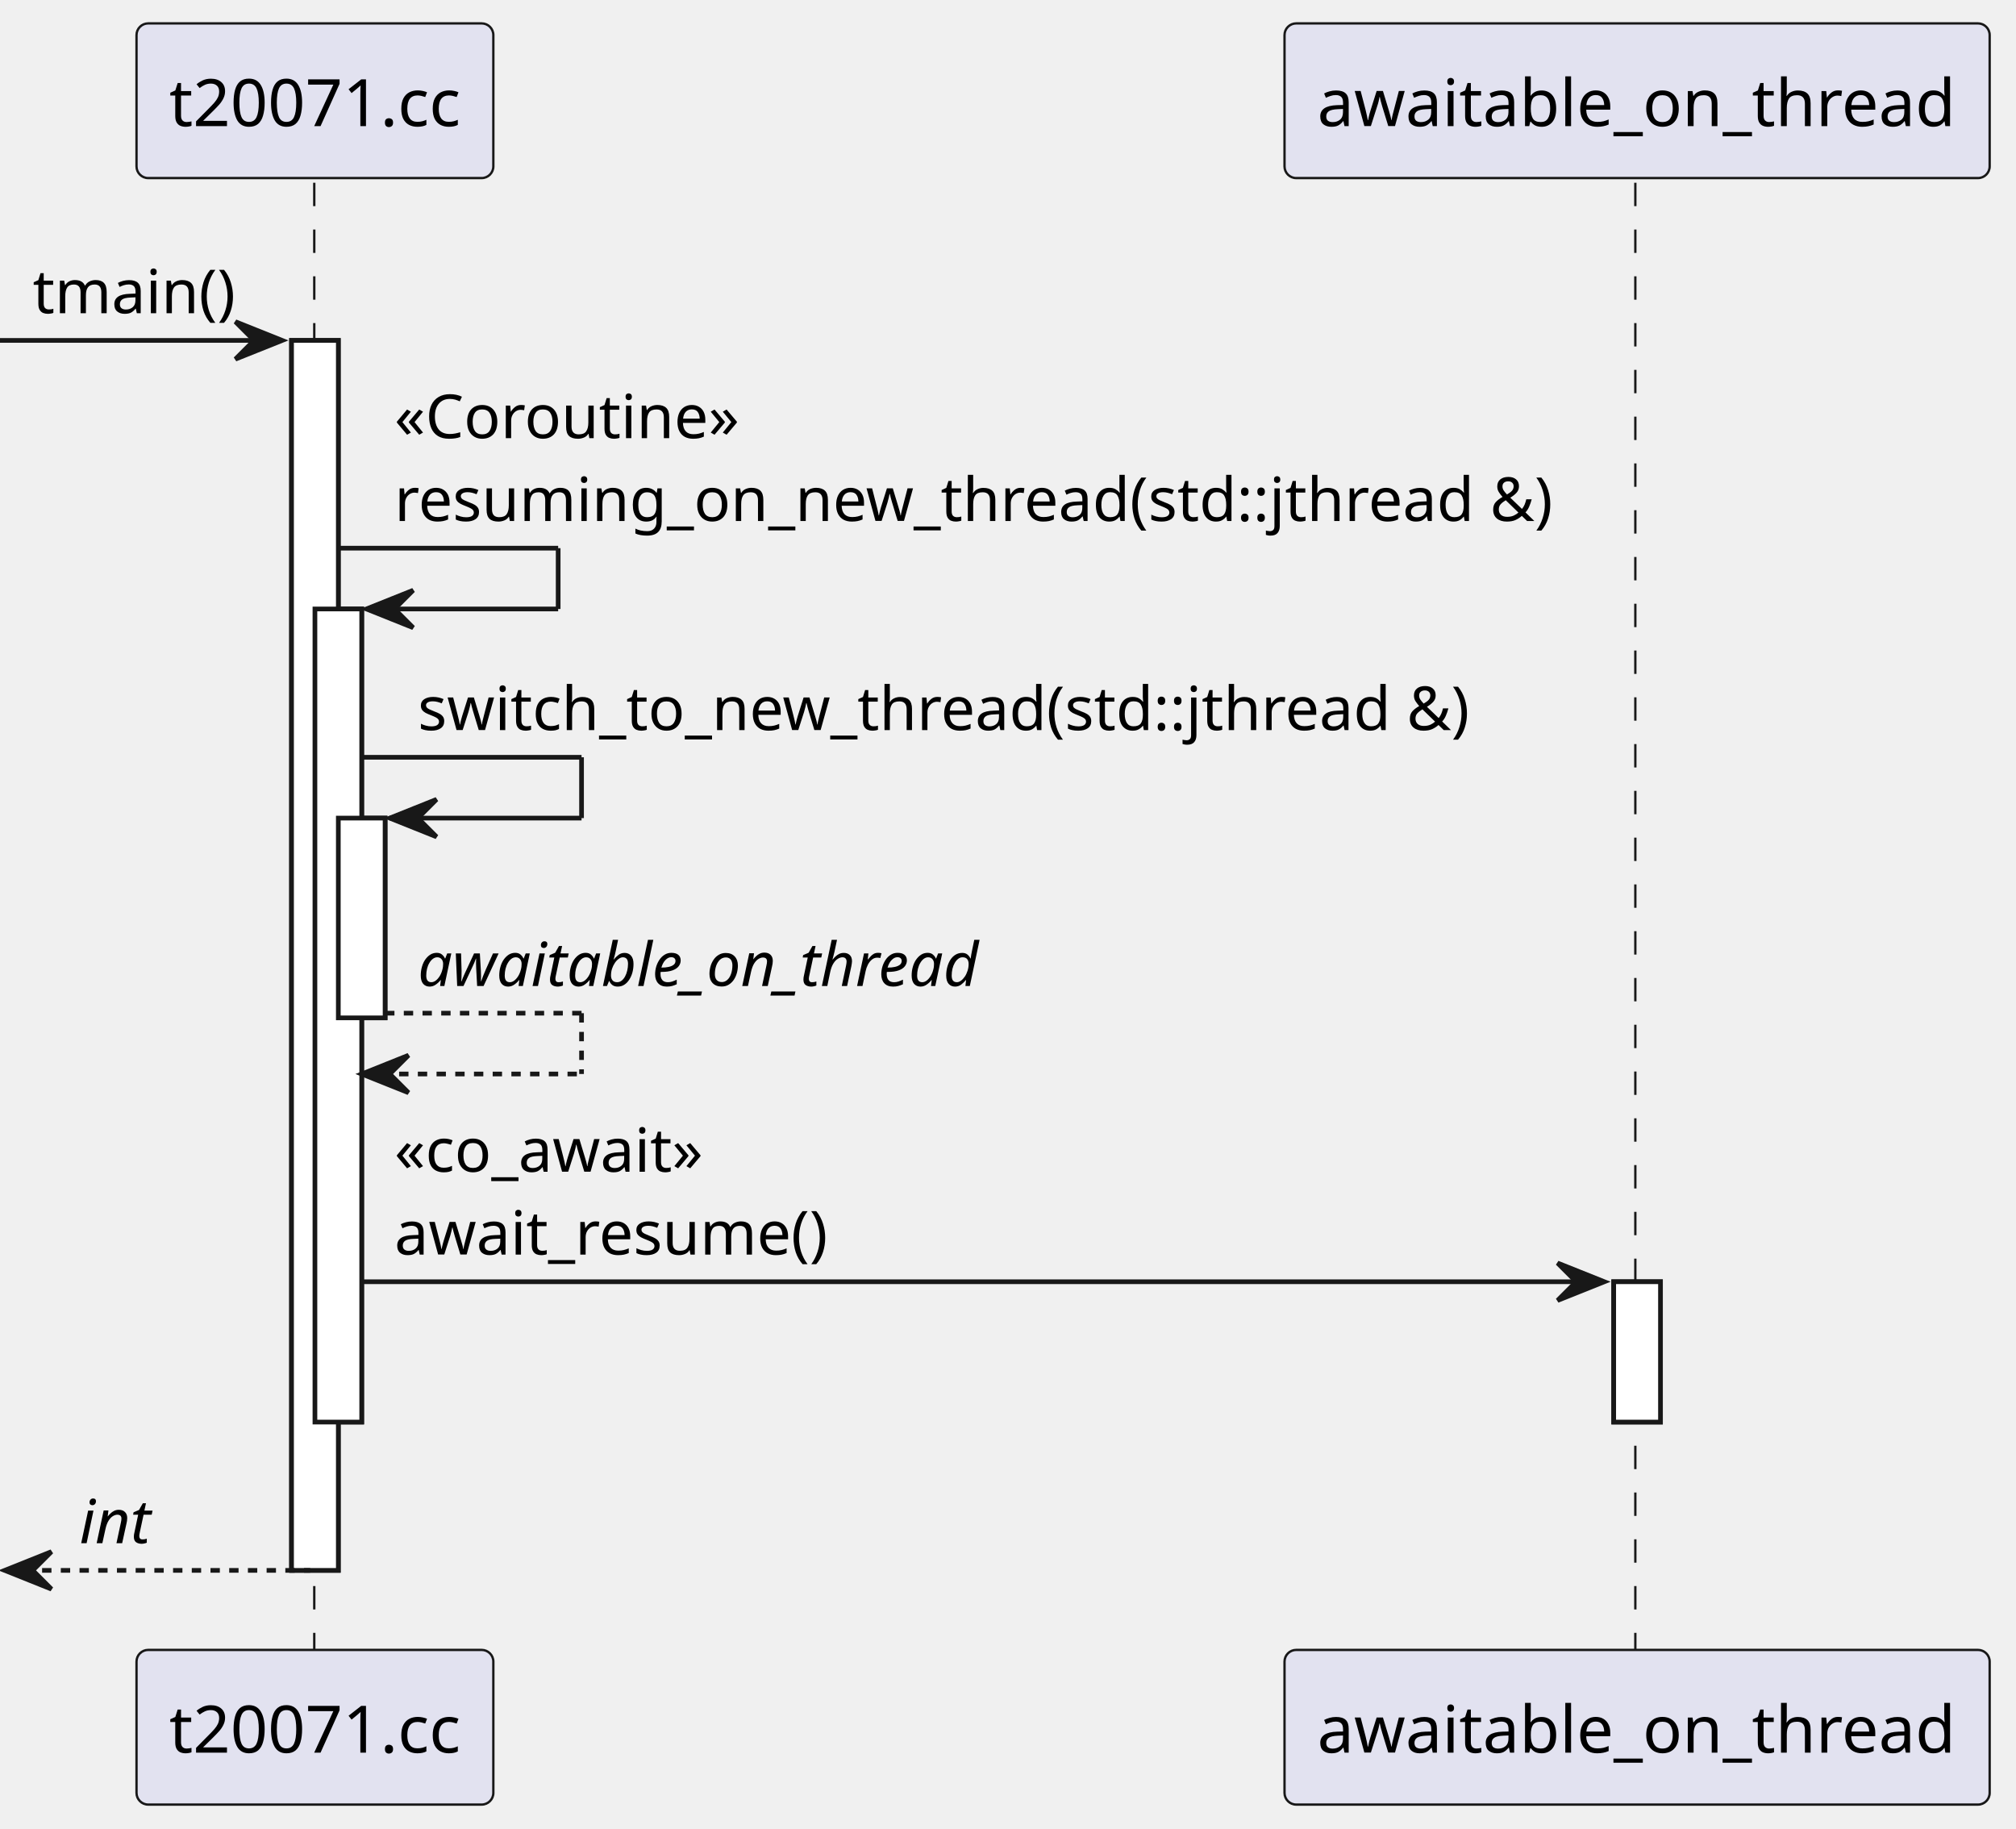
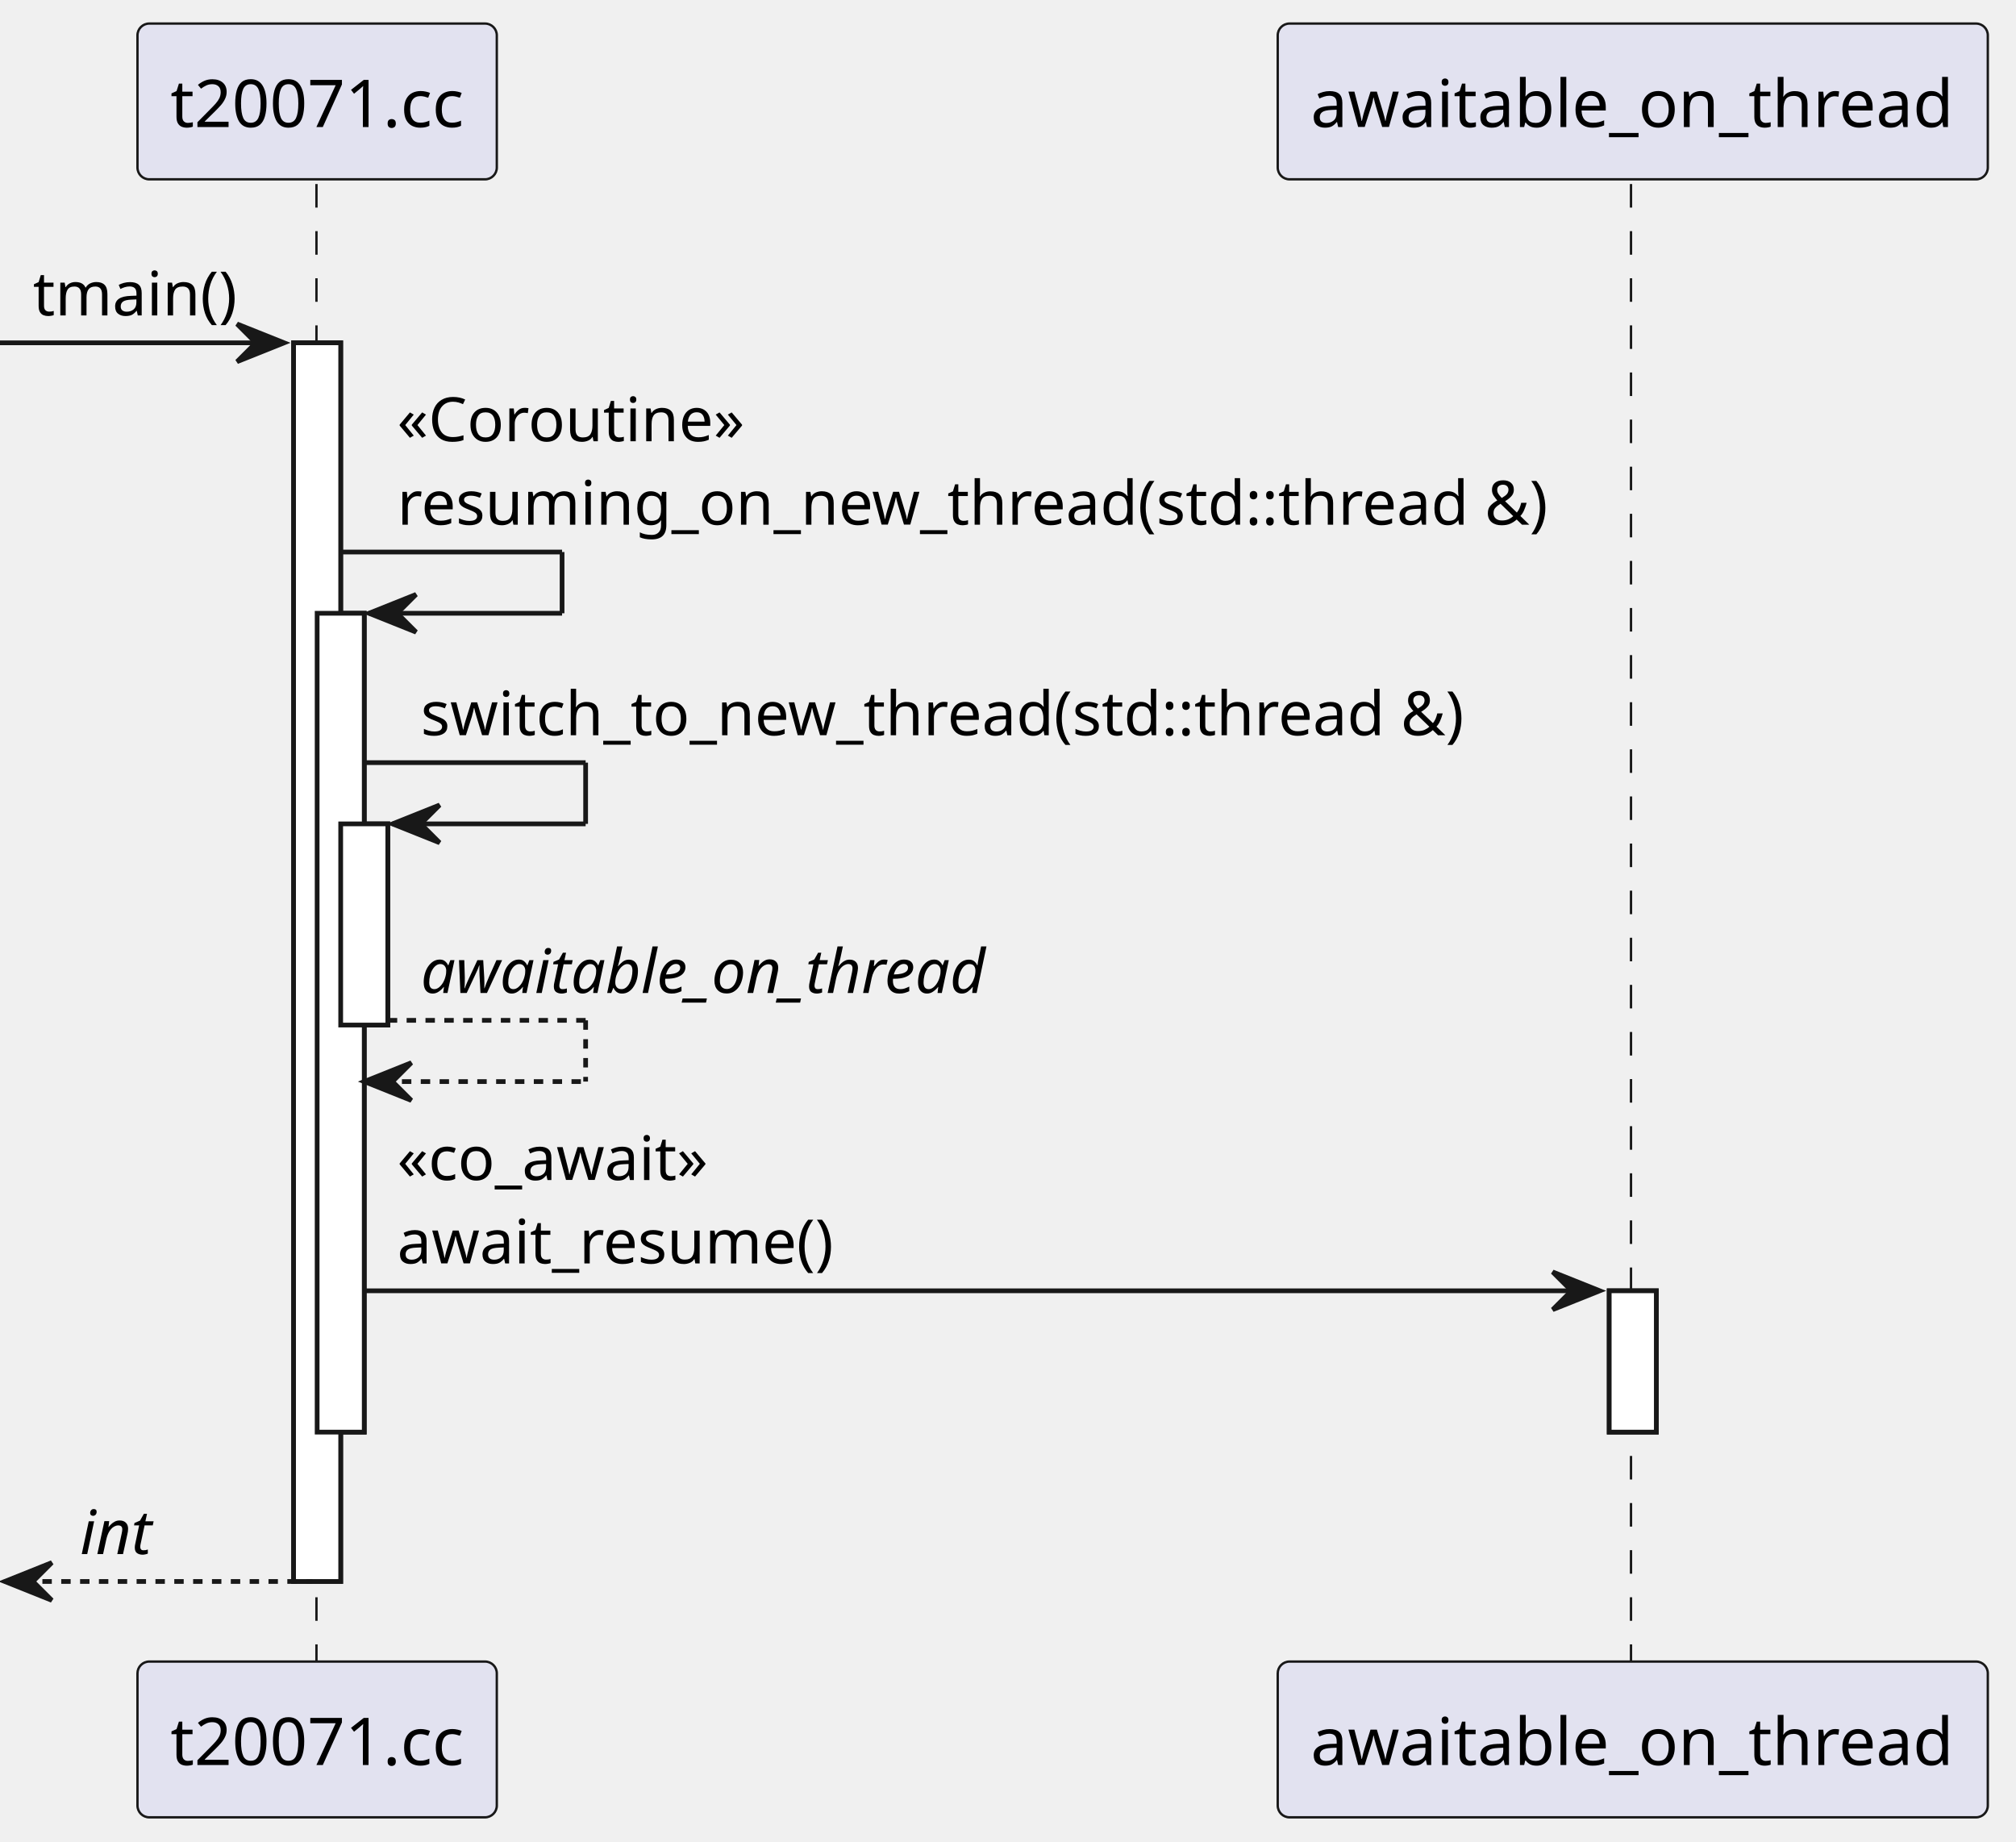
- <svg xmlns="http://www.w3.org/2000/svg" contentStyleType="text/css" data-diagram-type="SEQUENCE" height="391px" preserveAspectRatio="none" style="width:431px;height:391px;background:#FFFFFF;" version="1.1" viewBox="0 0 431 391" width="431px" zoomAndPan="magnify">
+ <svg xmlns="http://www.w3.org/2000/svg" contentStyleType="text/css" data-diagram-type="SEQUENCE" height="391px" preserveAspectRatio="none" style="width:428px;height:391px;background:#FFFFFF;" version="1.1" viewBox="0 0 428 391" width="428px" zoomAndPan="magnify">
  <defs>
    <style type="text/css">a:hover { text-decoration: underline; }</style>
  </defs>
  <g>
    <g>
      <rect fill="#FFFFFF" height="262.942" style="stroke:#181818;stroke-width:1;" width="10" x="62.329" y="72.774" />
    </g>
    <g>
      <rect fill="#FFFFFF" height="173.824" style="stroke:#181818;stroke-width:1;" width="10" x="67.329" y="130.186" />
    </g>
    <g>
      <rect fill="#FFFFFF" height="42.706" style="stroke:#181818;stroke-width:1;" width="10" x="72.329" y="174.892" />
    </g>
    <g>
-       <rect fill="#FFFFFF" height="30" style="stroke:#181818;stroke-width:1;" width="10" x="344.993" y="274.01" />
+       <rect fill="#FFFFFF" height="30" style="stroke:#181818;stroke-width:1;" width="10" x="341.639" y="274.01" />
    </g>
    <g>
      <rect fill="transparent" height="314.648" width="8" x="63.329" y="39.068" />
      <line style="stroke:#181818;stroke-width:0.5;stroke-dasharray:5.0,5.0;" x1="67.186" x2="67.186" y1="39.068" y2="353.716" />
    </g>
    <g>
-       <rect fill="transparent" height="314.648" width="8" x="345.993" y="39.068" />
-       <line style="stroke:#181818;stroke-width:0.5;stroke-dasharray:5.0,5.0;" x1="349.618" x2="349.618" y1="39.068" y2="353.716" />
+       <rect fill="transparent" height="314.648" width="8" x="342.639" y="39.068" />
+       <line style="stroke:#181818;stroke-width:0.5;stroke-dasharray:5.0,5.0;" x1="346.264" x2="346.264" y1="39.068" y2="353.716" />
    </g>
    <rect fill="#E2E2F0" height="33.068" rx="2.5" ry="2.5" style="stroke:#181818;stroke-width:0.5;" width="76.286" x="29.186" y="5" />
    <text fill="#000000" font-family="sans-serif" font-size="14" lengthAdjust="spacing" textLength="62.286" x="36.186" y="26.966">t20071.cc</text>
    <rect fill="#E2E2F0" height="33.068" rx="2.5" ry="2.5" style="stroke:#181818;stroke-width:0.5;" width="76.286" x="29.186" y="352.716" />
    <text fill="#000000" font-family="sans-serif" font-size="14" lengthAdjust="spacing" textLength="62.286" x="36.186" y="374.682">t20071.cc</text>
-     <rect fill="#E2E2F0" height="33.068" rx="2.5" ry="2.5" style="stroke:#181818;stroke-width:0.5;" width="150.751" x="274.618" y="5" />
-     <text fill="#000000" font-family="sans-serif" font-size="14" lengthAdjust="spacing" textLength="136.751" x="281.618" y="26.966">awaitable_on_thread</text>
-     <rect fill="#E2E2F0" height="33.068" rx="2.5" ry="2.5" style="stroke:#181818;stroke-width:0.5;" width="150.751" x="274.618" y="352.716" />
-     <text fill="#000000" font-family="sans-serif" font-size="14" lengthAdjust="spacing" textLength="136.751" x="281.618" y="374.682">awaitable_on_thread</text>
+     <rect fill="#E2E2F0" height="33.068" rx="2.5" ry="2.5" style="stroke:#181818;stroke-width:0.5;" width="150.751" x="271.264" y="5" />
+     <text fill="#000000" font-family="sans-serif" font-size="14" lengthAdjust="spacing" textLength="136.751" x="278.264" y="26.966">awaitable_on_thread</text>
+     <rect fill="#E2E2F0" height="33.068" rx="2.5" ry="2.5" style="stroke:#181818;stroke-width:0.5;" width="150.751" x="271.264" y="352.716" />
+     <text fill="#000000" font-family="sans-serif" font-size="14" lengthAdjust="spacing" textLength="136.751" x="278.264" y="374.682">awaitable_on_thread</text>
    <g>
      <rect fill="#FFFFFF" height="262.942" style="stroke:#181818;stroke-width:1;" width="10" x="62.329" y="72.774" />
    </g>
    <g>
      <rect fill="#FFFFFF" height="173.824" style="stroke:#181818;stroke-width:1;" width="10" x="67.329" y="130.186" />
    </g>
    <g>
      <rect fill="#FFFFFF" height="42.706" style="stroke:#181818;stroke-width:1;" width="10" x="72.329" y="174.892" />
    </g>
    <g>
-       <rect fill="#FFFFFF" height="30" style="stroke:#181818;stroke-width:1;" width="10" x="344.993" y="274.01" />
+       <rect fill="#FFFFFF" height="30" style="stroke:#181818;stroke-width:1;" width="10" x="341.639" y="274.01" />
    </g>
    <polygon fill="#181818" points="50.329,68.774,60.329,72.774,50.329,76.774,54.329,72.774" style="stroke:#181818;stroke-width:1;" />
    <line style="stroke:#181818;stroke-width:1;" x1="0" x2="56.329" y1="72.774" y2="72.774" />
    <text fill="#000000" font-family="sans-serif" font-size="13" lengthAdjust="spacing" textLength="43.329" x="7" y="66.965">tmain()</text>
    <line style="stroke:#181818;stroke-width:1;" x1="72.329" x2="119.329" y1="117.186" y2="117.186" />
    <line style="stroke:#181818;stroke-width:1;" x1="119.329" x2="119.329" y1="117.186" y2="130.186" />
    <line style="stroke:#181818;stroke-width:1;" x1="78.329" x2="119.329" y1="130.186" y2="130.186" />
    <polygon fill="#181818" points="88.329,126.186,78.329,130.186,88.329,134.186,84.329,130.186" style="stroke:#181818;stroke-width:1;" />
    <text fill="#000000" font-family="sans-serif" font-size="13" lengthAdjust="spacing" textLength="73.996" x="84.329" y="93.671">«Coroutine»</text>
-     <text fill="#000000" font-family="sans-serif" font-size="13" lengthAdjust="spacing" textLength="248.664" x="84.329" y="111.377">resuming_on_new_thread(std::jthread &amp;)</text>
+     <text fill="#000000" font-family="sans-serif" font-size="13" lengthAdjust="spacing" textLength="245.31" x="84.329" y="111.377">resuming_on_new_thread(std::thread &amp;)</text>
    <line style="stroke:#181818;stroke-width:1;" x1="77.329" x2="124.329" y1="161.892" y2="161.892" />
    <line style="stroke:#181818;stroke-width:1;" x1="124.329" x2="124.329" y1="161.892" y2="174.892" />
    <line style="stroke:#181818;stroke-width:1;" x1="83.329" x2="124.329" y1="174.892" y2="174.892" />
    <polygon fill="#181818" points="93.329,170.892,83.329,174.892,93.329,178.892,89.329,174.892" style="stroke:#181818;stroke-width:1;" />
-     <text fill="#000000" font-family="sans-serif" font-size="13" lengthAdjust="spacing" textLength="225.589" x="89.329" y="156.083">switch_to_new_thread(std::jthread &amp;)</text>
+     <text fill="#000000" font-family="sans-serif" font-size="13" lengthAdjust="spacing" textLength="222.235" x="89.329" y="156.083">switch_to_new_thread(std::thread &amp;)</text>
    <line style="stroke:#181818;stroke-width:1;stroke-dasharray:2.0,2.0;" x1="82.329" x2="124.329" y1="216.598" y2="216.598" />
    <line style="stroke:#181818;stroke-width:1;stroke-dasharray:2.0,2.0;" x1="124.329" x2="124.329" y1="216.598" y2="229.598" />
    <line style="stroke:#181818;stroke-width:1;stroke-dasharray:2.0,2.0;" x1="77.329" x2="124.329" y1="229.598" y2="229.598" />
    <polygon fill="#181818" points="87.329,225.598,77.329,229.598,87.329,233.598,83.329,229.598" style="stroke:#181818;stroke-width:1;" />
    <text fill="#000000" font-family="sans-serif" font-size="13" font-style="italic" lengthAdjust="spacing" textLength="120.12" x="89.329" y="210.789">awaitable_on_thread</text>
-     <polygon fill="#181818" points="332.993,270.01,342.993,274.01,332.993,278.01,336.993,274.01" style="stroke:#181818;stroke-width:1;" />
-     <line style="stroke:#181818;stroke-width:1;" x1="77.329" x2="338.993" y1="274.01" y2="274.01" />
+     <polygon fill="#181818" points="329.639,270.01,339.639,274.01,329.639,278.01,333.639,274.01" style="stroke:#181818;stroke-width:1;" />
+     <line style="stroke:#181818;stroke-width:1;" x1="77.329" x2="335.639" y1="274.01" y2="274.01" />
    <text fill="#000000" font-family="sans-serif" font-size="13" lengthAdjust="spacing" textLength="65.962" x="84.329" y="250.495">«co_await»</text>
    <text fill="#000000" font-family="sans-serif" font-size="13" lengthAdjust="spacing" textLength="92.872" x="84.329" y="268.201">await_resume()</text>
    <polygon fill="#181818" points="11,331.716,1,335.716,11,339.716,7,335.716" style="stroke:#181818;stroke-width:1;" />
    <line style="stroke:#181818;stroke-width:1;stroke-dasharray:2.0,2.0;" x1="5" x2="66.329" y1="335.716" y2="335.716" />
    <text fill="#000000" font-family="sans-serif" font-size="13" font-style="italic" lengthAdjust="spacing" textLength="15.197" x="17" y="329.907">int</text>
  </g>
</svg>
